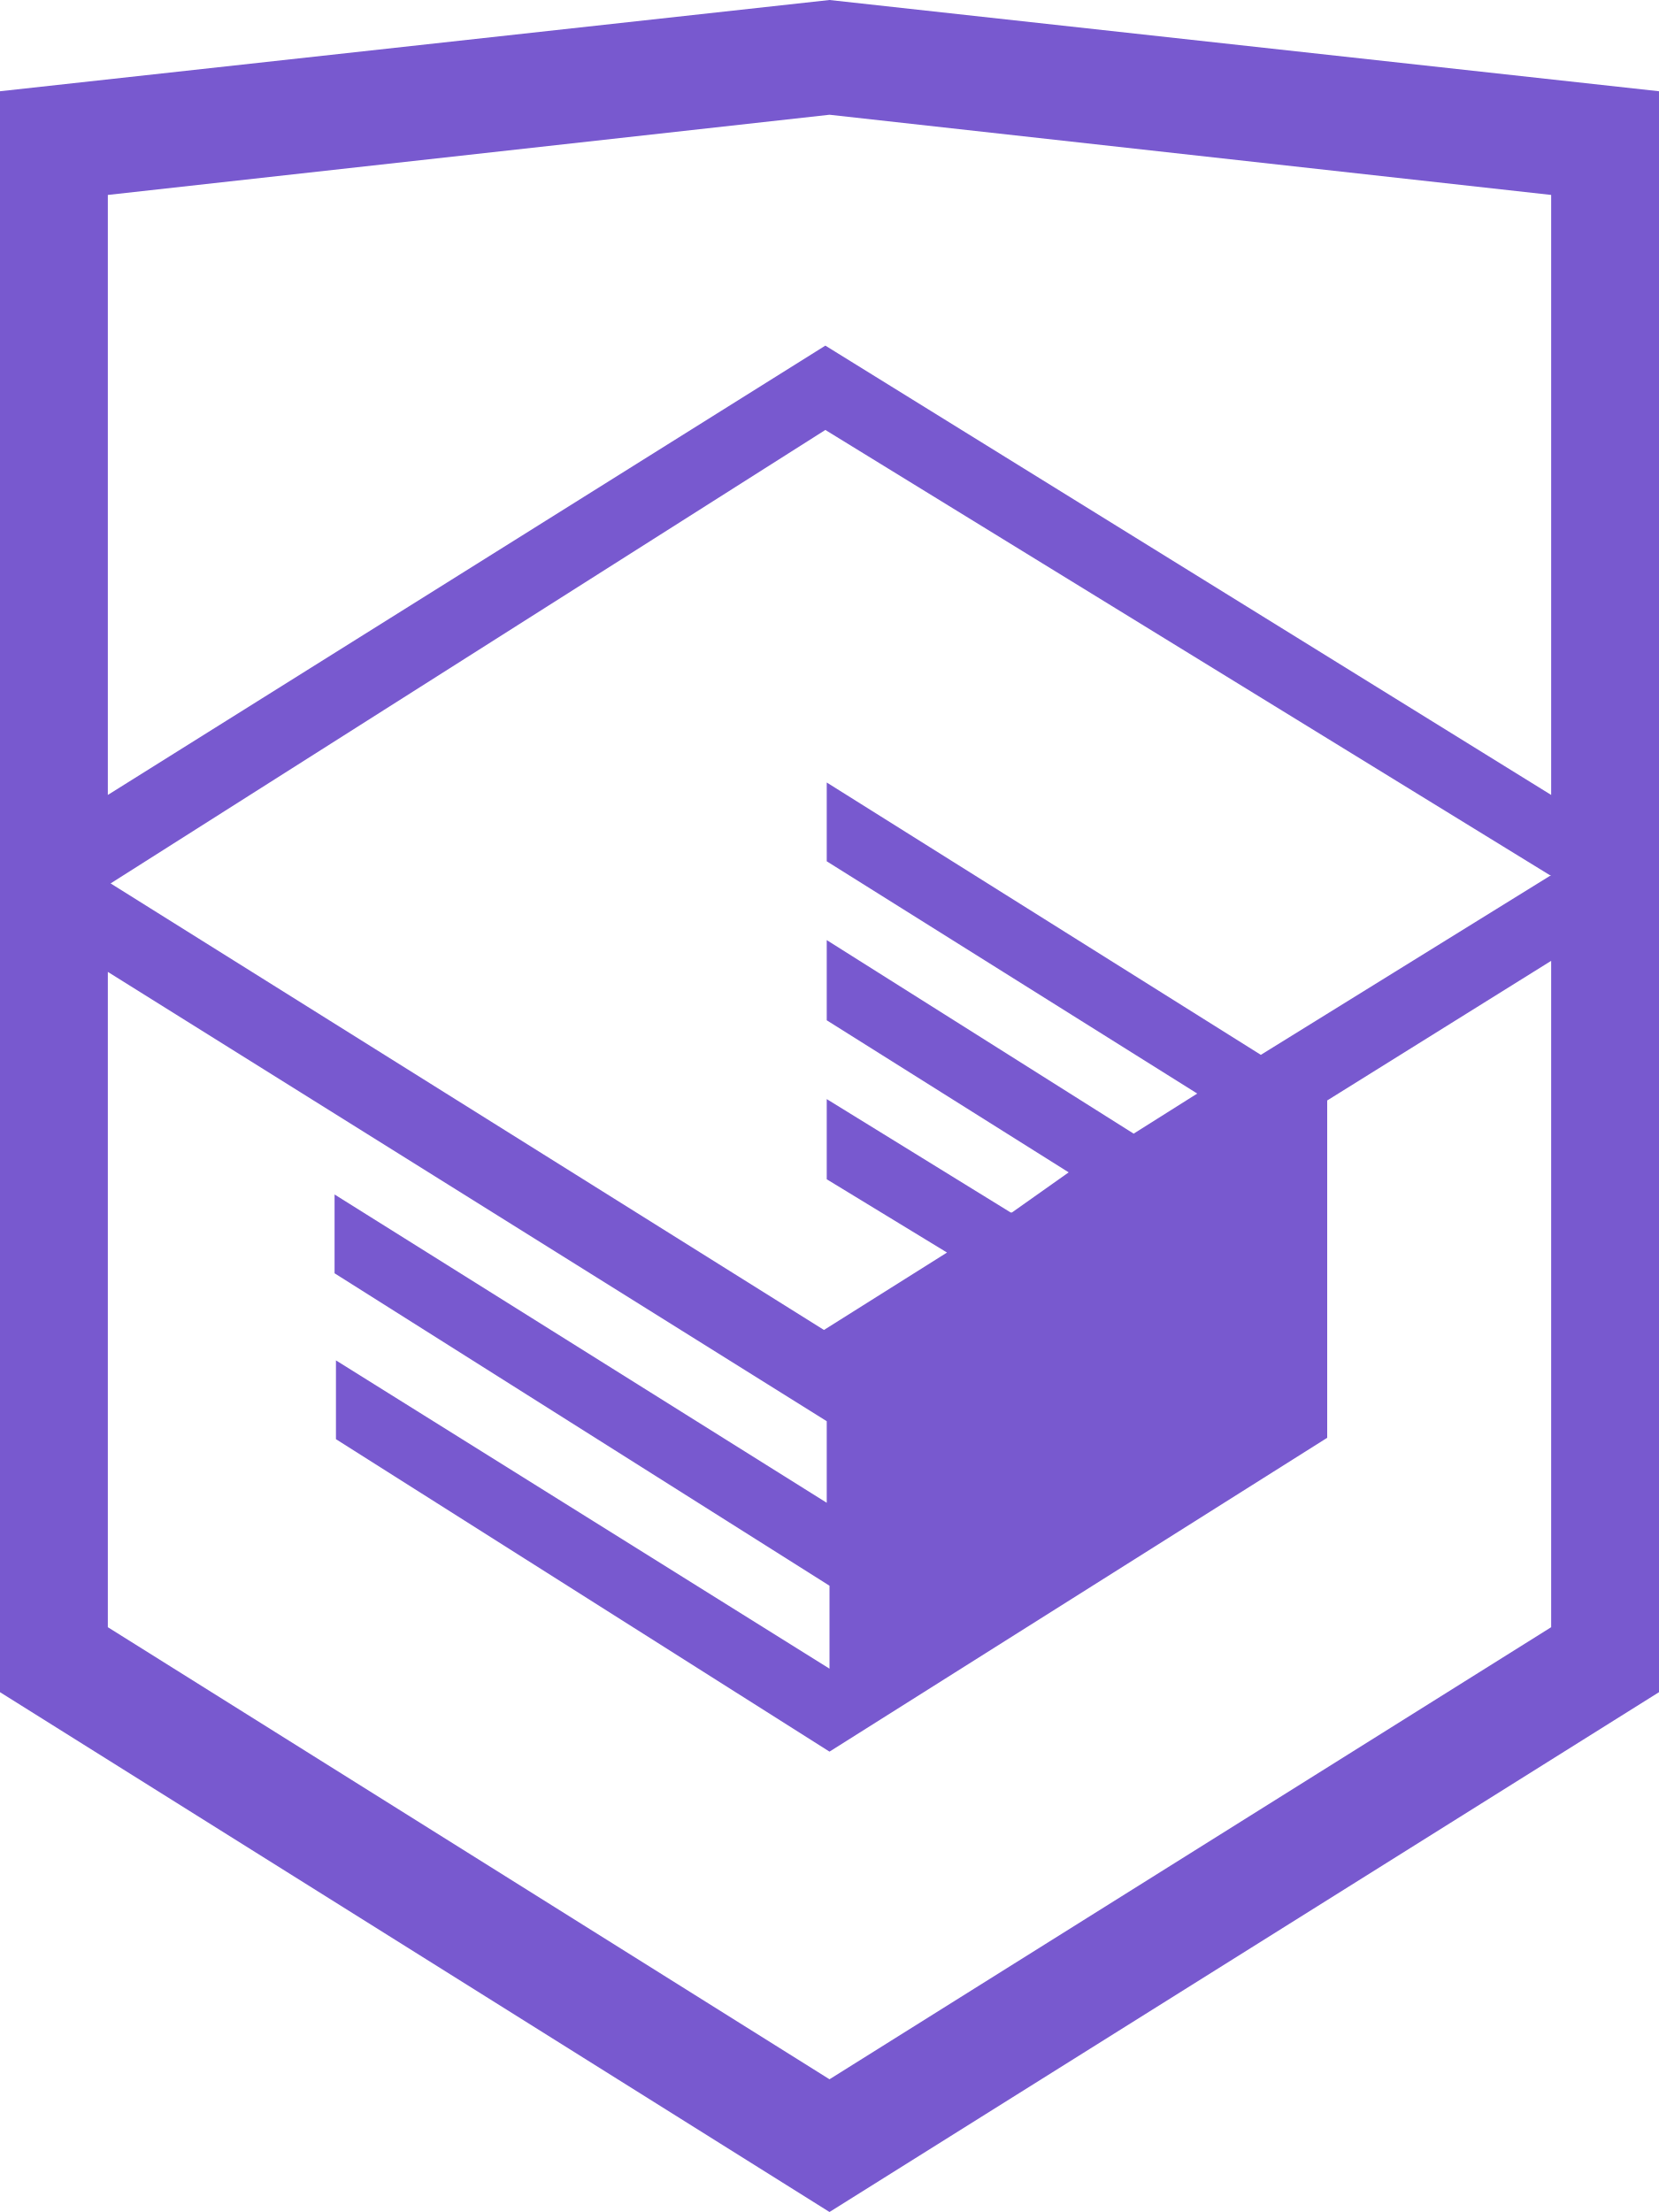
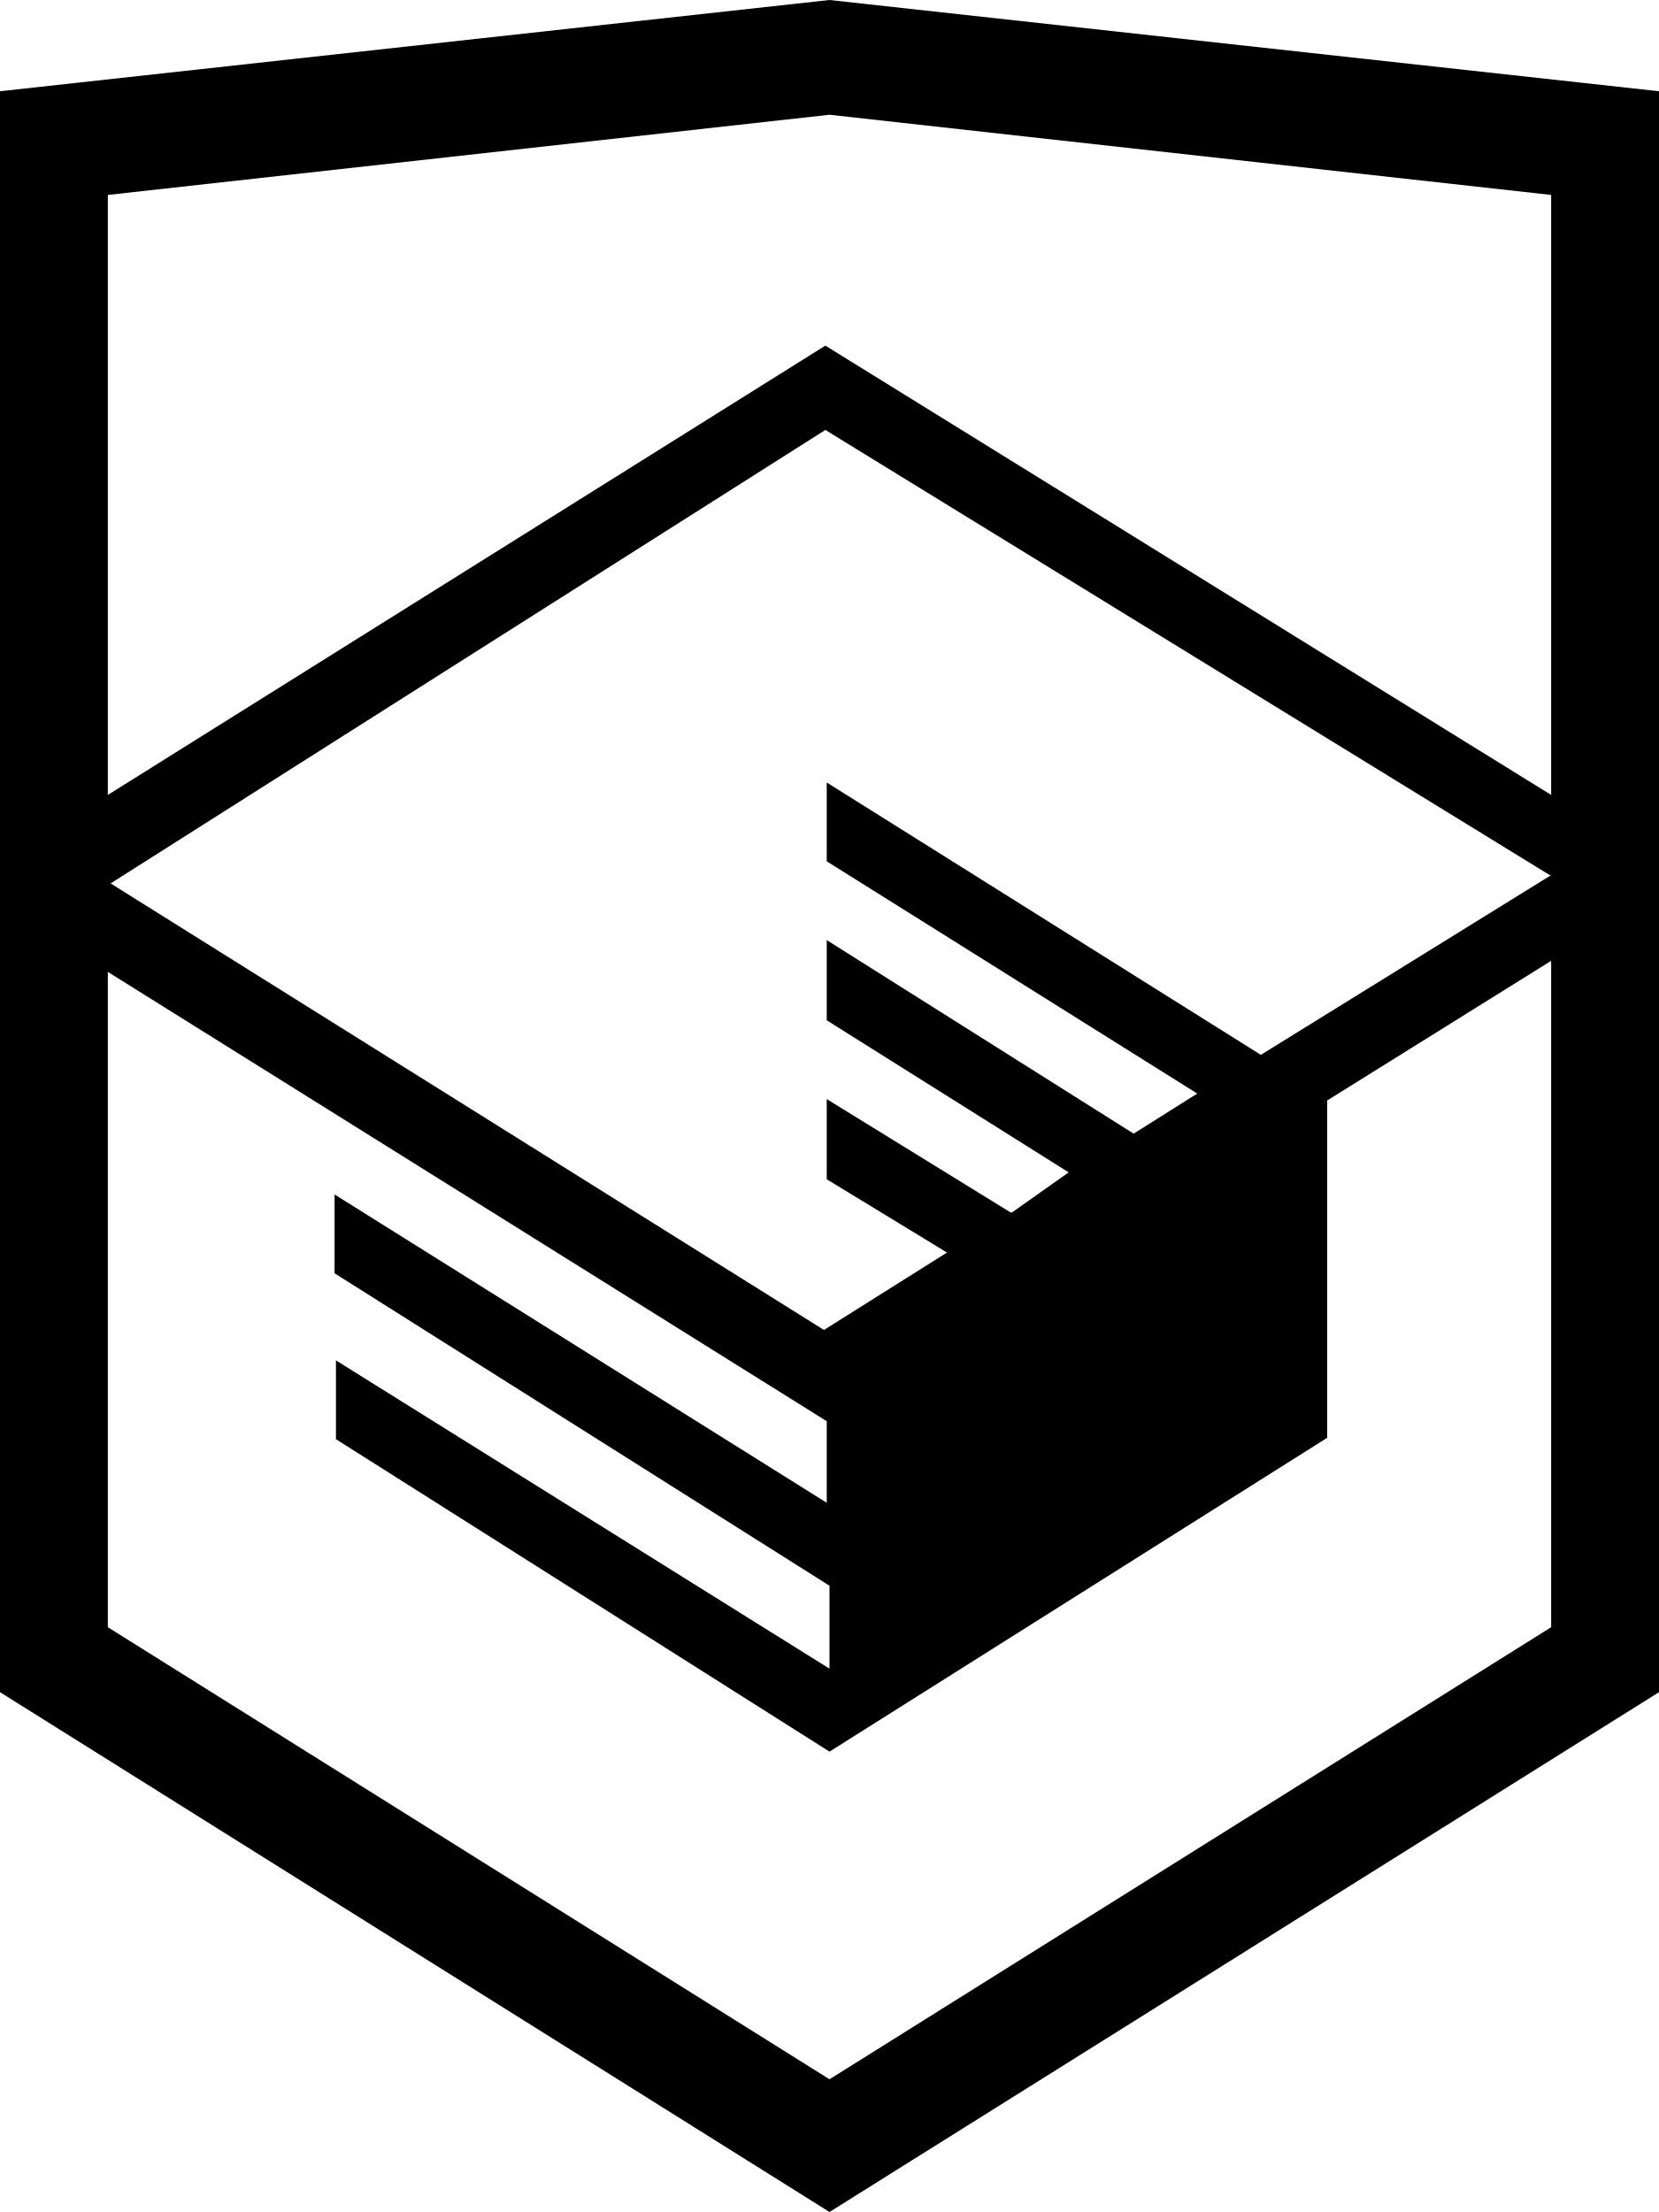
<svg xmlns="http://www.w3.org/2000/svg" viewBox="0 0 12 16" fill="none">
-   <path d="m11.22 5.75-5.25-3.25-5.19 3.25v-4.34l5.22-.58 5.22.58v4.34Zm0 .58-2.1 1.3-3.14-1.97v.57l2.68 1.68-.46.29-2.22-1.4v.58l1.75 1.1-.41.29h-.01l-1.33-.82v.58l.87.53-.89.56-5.16-3.23 5.17-3.28 5.24 3.22Zm0 5.44-5.22 3.27-5.22-3.27v-4.74l5.2 3.25v.59l-3.56-2.23v.57l3.58 2.26v.6l-3.57-2.23v.57l3.57 2.26 3.6-2.27v-2.44l1.62-1.01v4.82Zm-5.22-11.77-6 .66v11.58l6 3.76 6-3.76v-11.58l-6-.66Z" fill="#7859CF" />
+   <path d="m11.22 5.75-5.25-3.25-5.19 3.25v-4.34l5.22-.58 5.22.58v4.34Zm0 .58-2.1 1.3-3.14-1.97v.57l2.68 1.68-.46.29-2.22-1.4v.58l1.75 1.1-.41.29h-.01l-1.33-.82v.58l.87.53-.89.56-5.16-3.23 5.17-3.28 5.24 3.22Zm0 5.44-5.22 3.27-5.22-3.27v-4.74l5.2 3.25v.59l-3.56-2.23v.57l3.58 2.26v.6l-3.57-2.23v.57l3.57 2.26 3.6-2.27v-2.44l1.62-1.01v4.82Zm-5.22-11.77-6 .66v11.58l6 3.76 6-3.76v-11.58l-6-.66Z" fill="currentColor" />
</svg>
